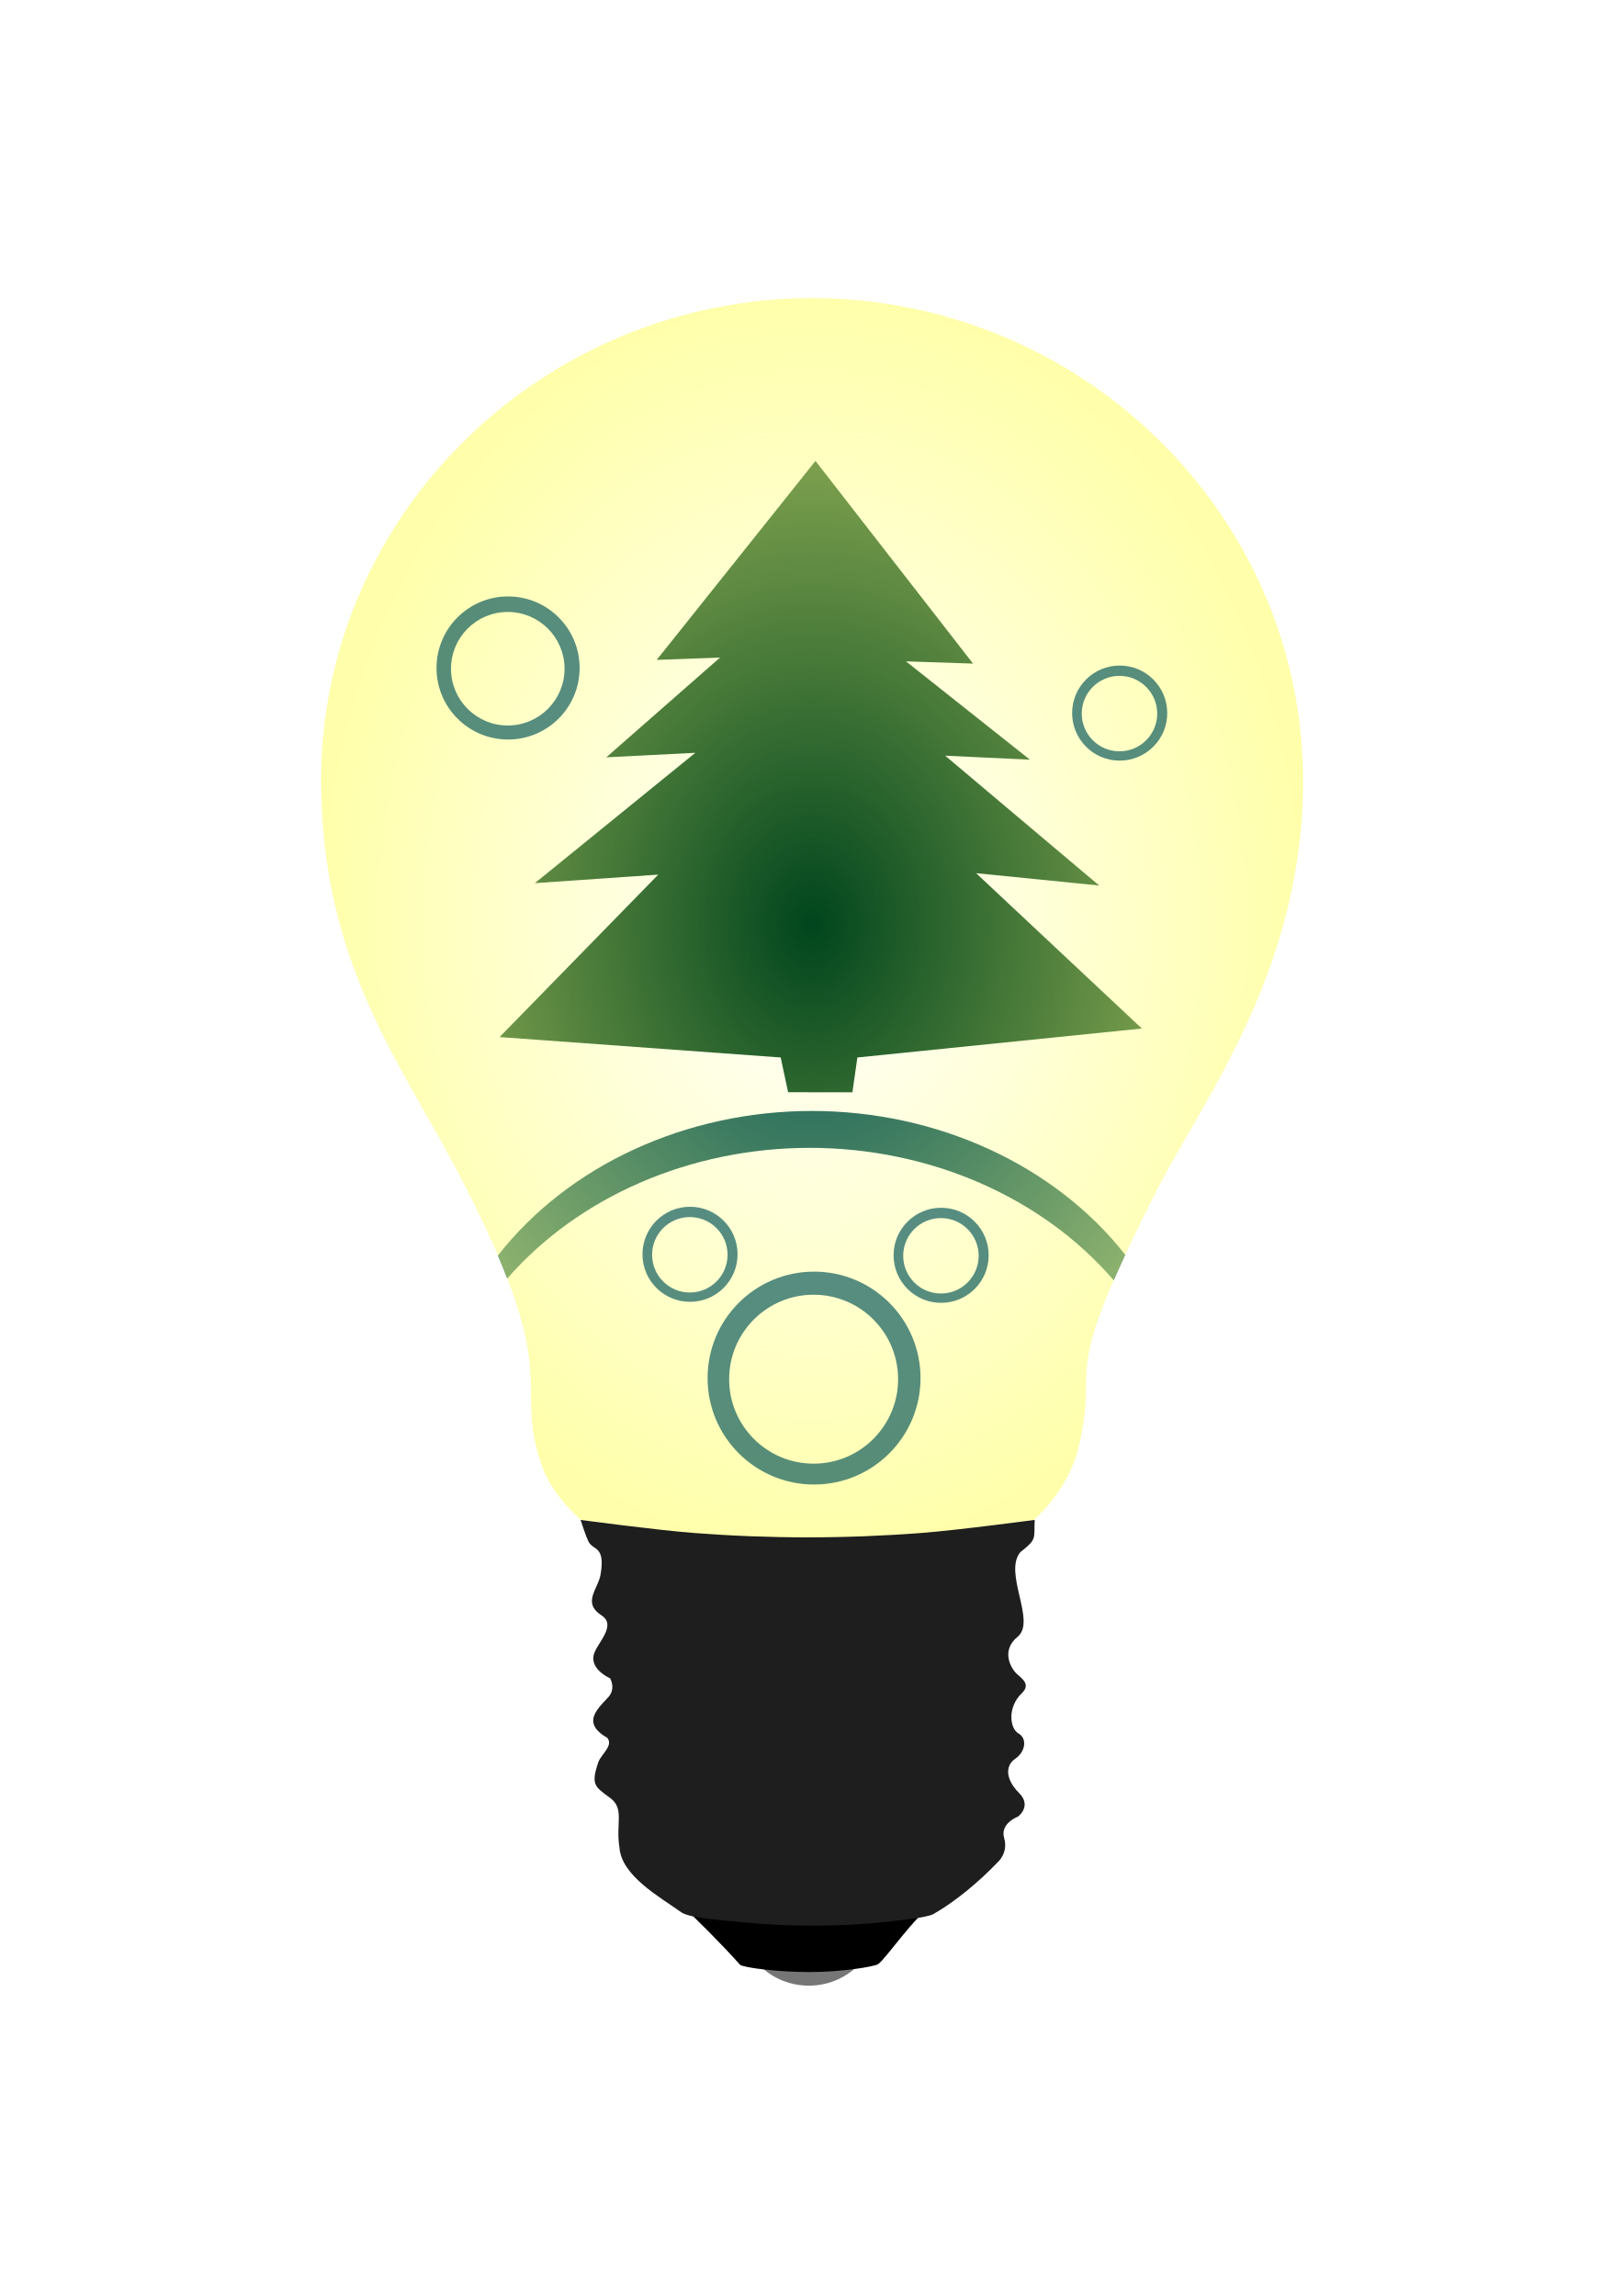
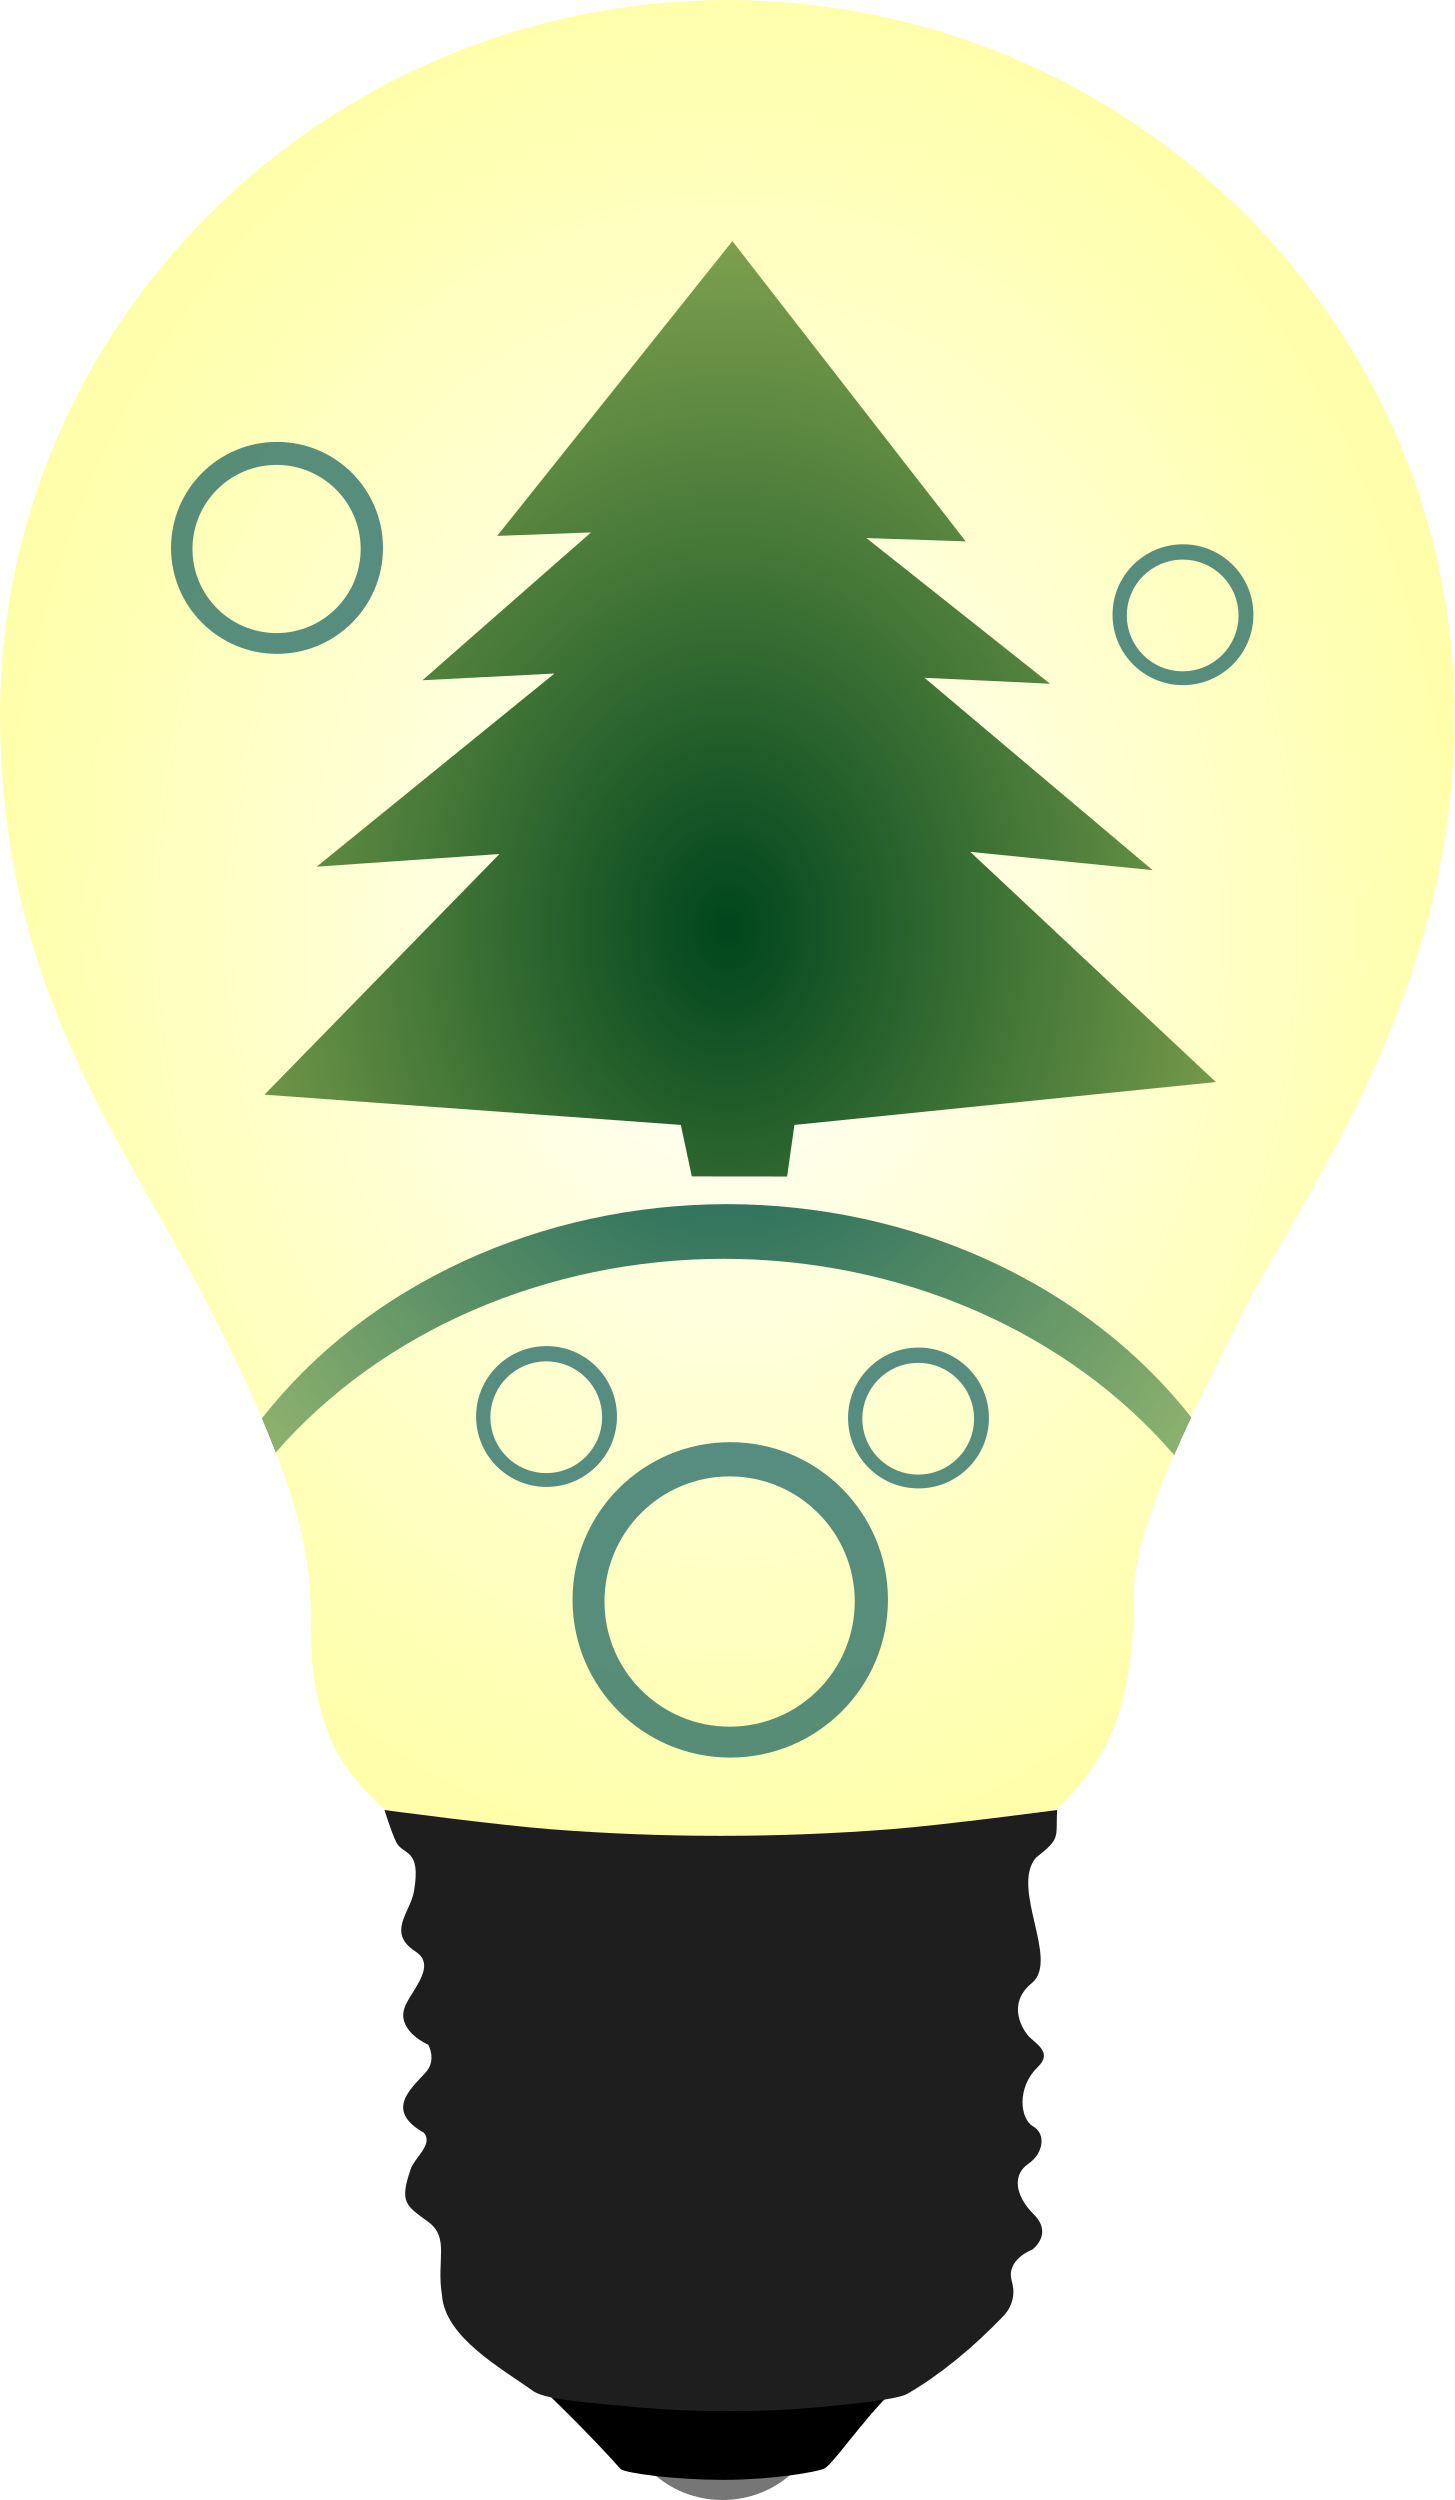
- <svg xmlns="http://www.w3.org/2000/svg" xmlns:xlink="http://www.w3.org/1999/xlink" width="210mm" height="297mm" viewBox="0 0 744.094 1052.362" id="svg2" version="1.1">
+ <svg xmlns="http://www.w3.org/2000/svg" xmlns:xlink="http://www.w3.org/1999/xlink" width="127.009mm" height="218.285mm" viewBox="0 0 450.033 773.45" id="svg2" version="1.1">
  <defs id="defs4">
    <linearGradient id="linearGradient4224">
      <stop id="stop4228" offset="0" style="stop-color:#ffff80;stop-opacity:0;" />
      <stop id="stop4226" offset="1" style="stop-color:#ffff80;stop-opacity:1;" />
    </linearGradient>
    <radialGradient xlink:href="#linearGradient4224" id="radialGradient4230" cx="372.144" cy="423.655" fx="372.144" fy="423.655" r="225.017" gradientTransform="matrix(-1,0,0,1.275431,744.2876,-116.6878)" gradientUnits="userSpaceOnUse" />
  </defs>
-   <g id="layer1">
+   <g id="layer1" transform="translate(-147.1272,-136.6621)">
    <path style="fill:#00451d;fill-opacity:1;fill-rule:evenodd;stroke:none;stroke-width:1px;stroke-linecap:butt;stroke-linejoin:miter;stroke-opacity:1" d="m 373.709,211.269 72.204,92.894 -30.737,-1.038 56.816,45.072 -38.841,-1.837 70.566,59.51 -56.395,-5.657 75.958,71.207 -130.373,13.272 -2.267,15.96 -29.479,-0.032 -3.397,-15.928 -128.818,-9.36 72.704,-74.458 -56.541,3.912 73.546,-59.748 -40.822,2.075 52.147,-45.733 -29.042,1.084 z" id="path4345" />
    <ellipse style="opacity:1;fill:#767676;fill-opacity:1;stroke:none;stroke-opacity:1" id="path4142" cx="-370.663" cy="881.362" rx="30.625" ry="28.75" transform="scale(-1,1)" />
    <path style="fill:#000000;fill-opacity:1;fill-rule:evenodd;stroke:none;stroke-width:1px;stroke-linecap:butt;stroke-linejoin:miter;stroke-opacity:1" d="m 427.918,872.646 c -8.788,5.651 -21.758,24.891 -25.456,27.577 -1.605,1.129 -16.516,3.67 -31.481,3.663 -14.965,-0.007 -29.984,-2.03 -31.805,-3.31 -9.235,-10.338 -18.985,-19.858 -29.698,-30.229 z" id="path4349" />
    <path style="fill:#005257;fill-opacity:1;fill-rule:evenodd;stroke:none;stroke-width:1px;stroke-linecap:butt;stroke-linejoin:miter;stroke-opacity:1" d="m 371.959,509.203 c 57.504,0.004 111.29,24.674 143.691,65.906 -1.982,4.247 -3.719,8.112 -5.283,11.707 -32.736,-38.09 -84.355,-60.701 -139.393,-60.705 -54.585,0.055 -105.773,22.341 -138.498,59.885 -1.277,-3.315 -2.688,-6.808 -4.287,-10.549 32.329,-41.381 86.165,-66.186 143.77,-66.244 z" id="path3351" />
    <path style="opacity:0.657;fill:url(#radialGradient4230);fill-opacity:1;fill-rule:evenodd;stroke:none;stroke-width:1.028px;stroke-linecap:butt;stroke-linejoin:miter;stroke-opacity:0.872" d="m 372.145,136.662 c 124.256,0 226.999,100.746 224.986,224.986 -1.429,88.196 -49.548,147.322 -69.215,188.344 -43.907,86.705 -23.517,71.58 -33.689,113.591 -2.93,11.857 -9.871,23.148 -20.324,33.064 l -103.914,14 -103.914,-14 c -15.379,-14.631 -17.548,-22.892 -20.593,-34.432 -6.93,-30.438 9.309,-36.693 -31.613,-117.139 C 186.617,490.677 148.587,446.294 147.159,361.648 145.062,237.41 247.889,136.662 372.145,136.662 Z" id="path3447" />
    <path style="fill:#1e1e1e;fill-opacity:1;fill-rule:evenodd;stroke:none;stroke-width:1px;stroke-linecap:butt;stroke-linejoin:miter;stroke-opacity:1" d="m 474.167,696.627 c -0.417,8.781 1.239,8.657 -6.598,14.821 -7.811,9.519 7.256,31.41 -1.072,38.626 -8.279,6.635 -2.809,14.934 -0.758,16.92 2.26,2.188 6.933,4.88 2.525,9.092 -6.689,6.392 -5.556,16.163 -1.516,18.436 4.041,2.273 3.283,8.332 -1.516,11.615 -4.798,3.283 -4.293,9.597 1.768,15.658 6.061,6.061 -0.504,10.859 -0.504,10.859 0,0 -8.335,3.031 -6.314,9.85 2.02,6.819 -3.031,11.111 -3.031,11.111 -8.468,8.842 -19.198,17.871 -29.326,23.648 -3.259,1.859 -17.897,3.217 -26.936,4.098 -9.548,0.931 -18.438,1.25 -28.751,1.25 -10.314,0 -20.626,-0.425 -30.876,-1.47 -9.693,-0.988 -24.506,-1.837 -28.876,-4.53 -10.218,-7.296 -27.623,-16.823 -28.533,-29.937 -1.733,-10.698 2.428,-17.727 -4.235,-22.606 -7.057,-5.168 -8.918,-5.997 -5.439,-16.342 1.188,-3.534 7.167,-7.701 4.055,-11.277 0,0 -6.048,-2.991 -6.357,-7.311 -0.267,-3.73 2.745,-6.854 6.854,-11.217 3.64,-3.865 0.889,-8.654 0.889,-8.654 0,0 -9.048,-3.876 -7.576,-10.607 1.144,-5.234 10.924,-13.518 3.621,-18.244 -9.015,-5.834 -1.587,-12.089 -0.461,-18.621 2.338,-13.564 -3.481,-10.976 -5.545,-15.293 -1.475,-3.086 -3.586,-9.855 -3.586,-9.855 0,0 34.619,4.66 52.024,5.995 17.303,1.327 34.67,1.997 52.024,1.995 17.354,-0.002 34.721,-0.675 52.024,-2.005 17.405,-1.338 52.024,-6.005 52.024,-6.005 z" id="path4334" />
    <path style="opacity:0.657;fill:#005257;fill-opacity:1;stroke:none;stroke-opacity:1" d="m 373.057,582.844 a 48.79,48.79 0 0 1 48.789,48.789 48.79,48.79 0 0 1 -48.789,48.791 48.79,48.79 0 0 1 -48.791,-48.791 48.79,48.79 0 0 1 48.791,-48.789 z m -0.199,10.586 A 38.714,38.714 0 0 0 334.143,632.145 38.714,38.714 0 0 0 372.858,670.86 38.714,38.714 0 0 0 411.571,632.145 38.714,38.714 0 0 0 372.858,593.43 Z" id="path4203" />
    <path style="opacity:0.657;fill:#005257;fill-opacity:1;stroke:none;stroke-opacity:1" d="m 316.216,553.11 a 21.79,21.79 0 0 1 21.79,21.79 21.79,21.79 0 0 1 -21.79,21.79 21.79,21.79 0 0 1 -21.79,-21.79 21.79,21.79 0 0 1 21.79,-21.79 z m -0.089,4.728 a 17.29,17.29 0 0 0 -17.29,17.29 17.29,17.29 0 0 0 17.29,17.29 17.29,17.29 0 0 0 17.29,-17.29 17.29,17.29 0 0 0 -17.29,-17.29 z" id="path4203-4" />
    <path style="opacity:0.657;fill:#005257;fill-opacity:1;stroke:none;stroke-opacity:1" d="m 431.288,553.572 a 21.79,21.79 0 0 1 21.79,21.79 21.79,21.79 0 0 1 -21.79,21.79 21.79,21.79 0 0 1 -21.79,-21.79 21.79,21.79 0 0 1 21.79,-21.79 z m -0.089,4.728 a 17.29,17.29 0 0 0 -17.29,17.29 17.29,17.29 0 0 0 17.29,17.29 17.29,17.29 0 0 0 17.29,-17.29 17.29,17.29 0 0 0 -17.29,-17.29 z" id="path4203-4-7" />
    <g id="layer1-1" transform="matrix(-1,0,0,1,516.8048,-129.764)">
      <path id="path4203-4-2" d="m 283.974,403.139 a 32.79,32.79 0 0 0 -32.789,32.789 32.79,32.79 0 0 0 32.789,32.791 32.79,32.79 0 0 0 32.791,-32.791 32.79,32.79 0 0 0 -32.791,-32.789 z m 0.134,7.114 a 26.018,26.018 0 0 1 26.019,26.019 26.018,26.018 0 0 1 -26.019,26.019 26.018,26.018 0 0 1 -26.018,-26.019 26.018,26.018 0 0 1 26.018,-26.019 z" style="opacity:0.657;fill:#005257;fill-opacity:1;stroke:none;stroke-opacity:1" />
      <path id="path4203-4-4" d="M 3.688,434.817 A 21.79,21.79 0 0 0 -18.102,456.607 21.79,21.79 0 0 0 3.688,478.397 21.79,21.79 0 0 0 25.478,456.607 21.79,21.79 0 0 0 3.688,434.817 Z m 0.089,4.728 A 17.29,17.29 0 0 1 21.067,456.835 17.29,17.29 0 0 1 3.777,474.126 17.29,17.29 0 0 1 -13.513,456.835 17.29,17.29 0 0 1 3.777,439.545 Z" style="opacity:0.657;fill:#005257;fill-opacity:1;stroke:none;stroke-opacity:1" />
    </g>
  </g>
</svg>
